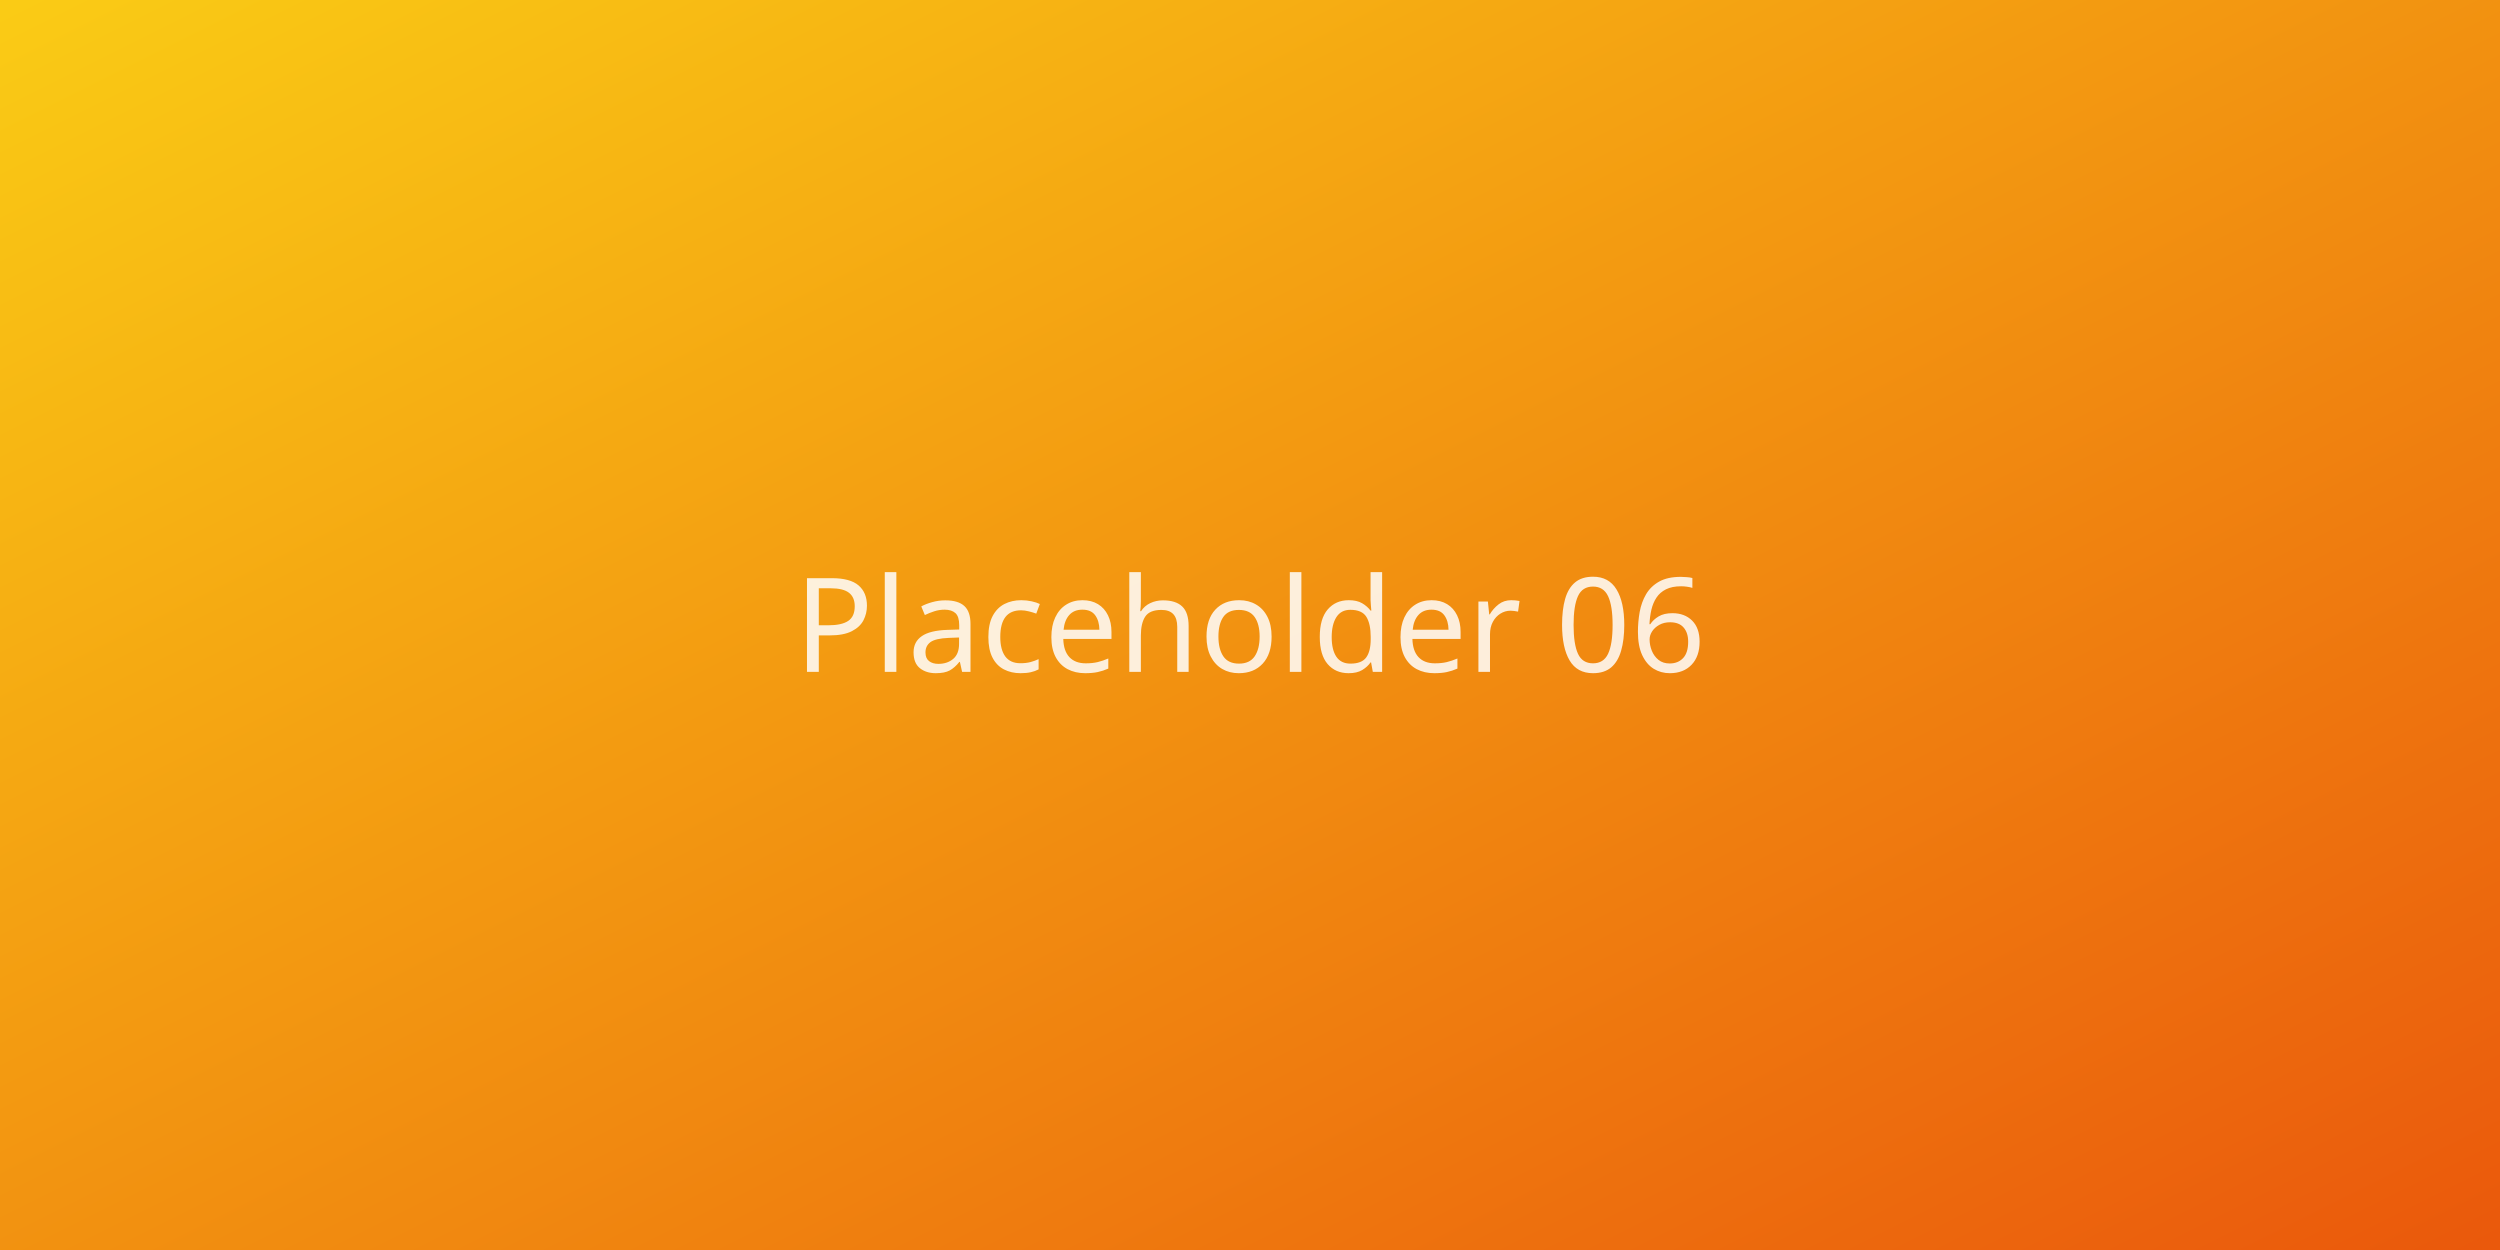
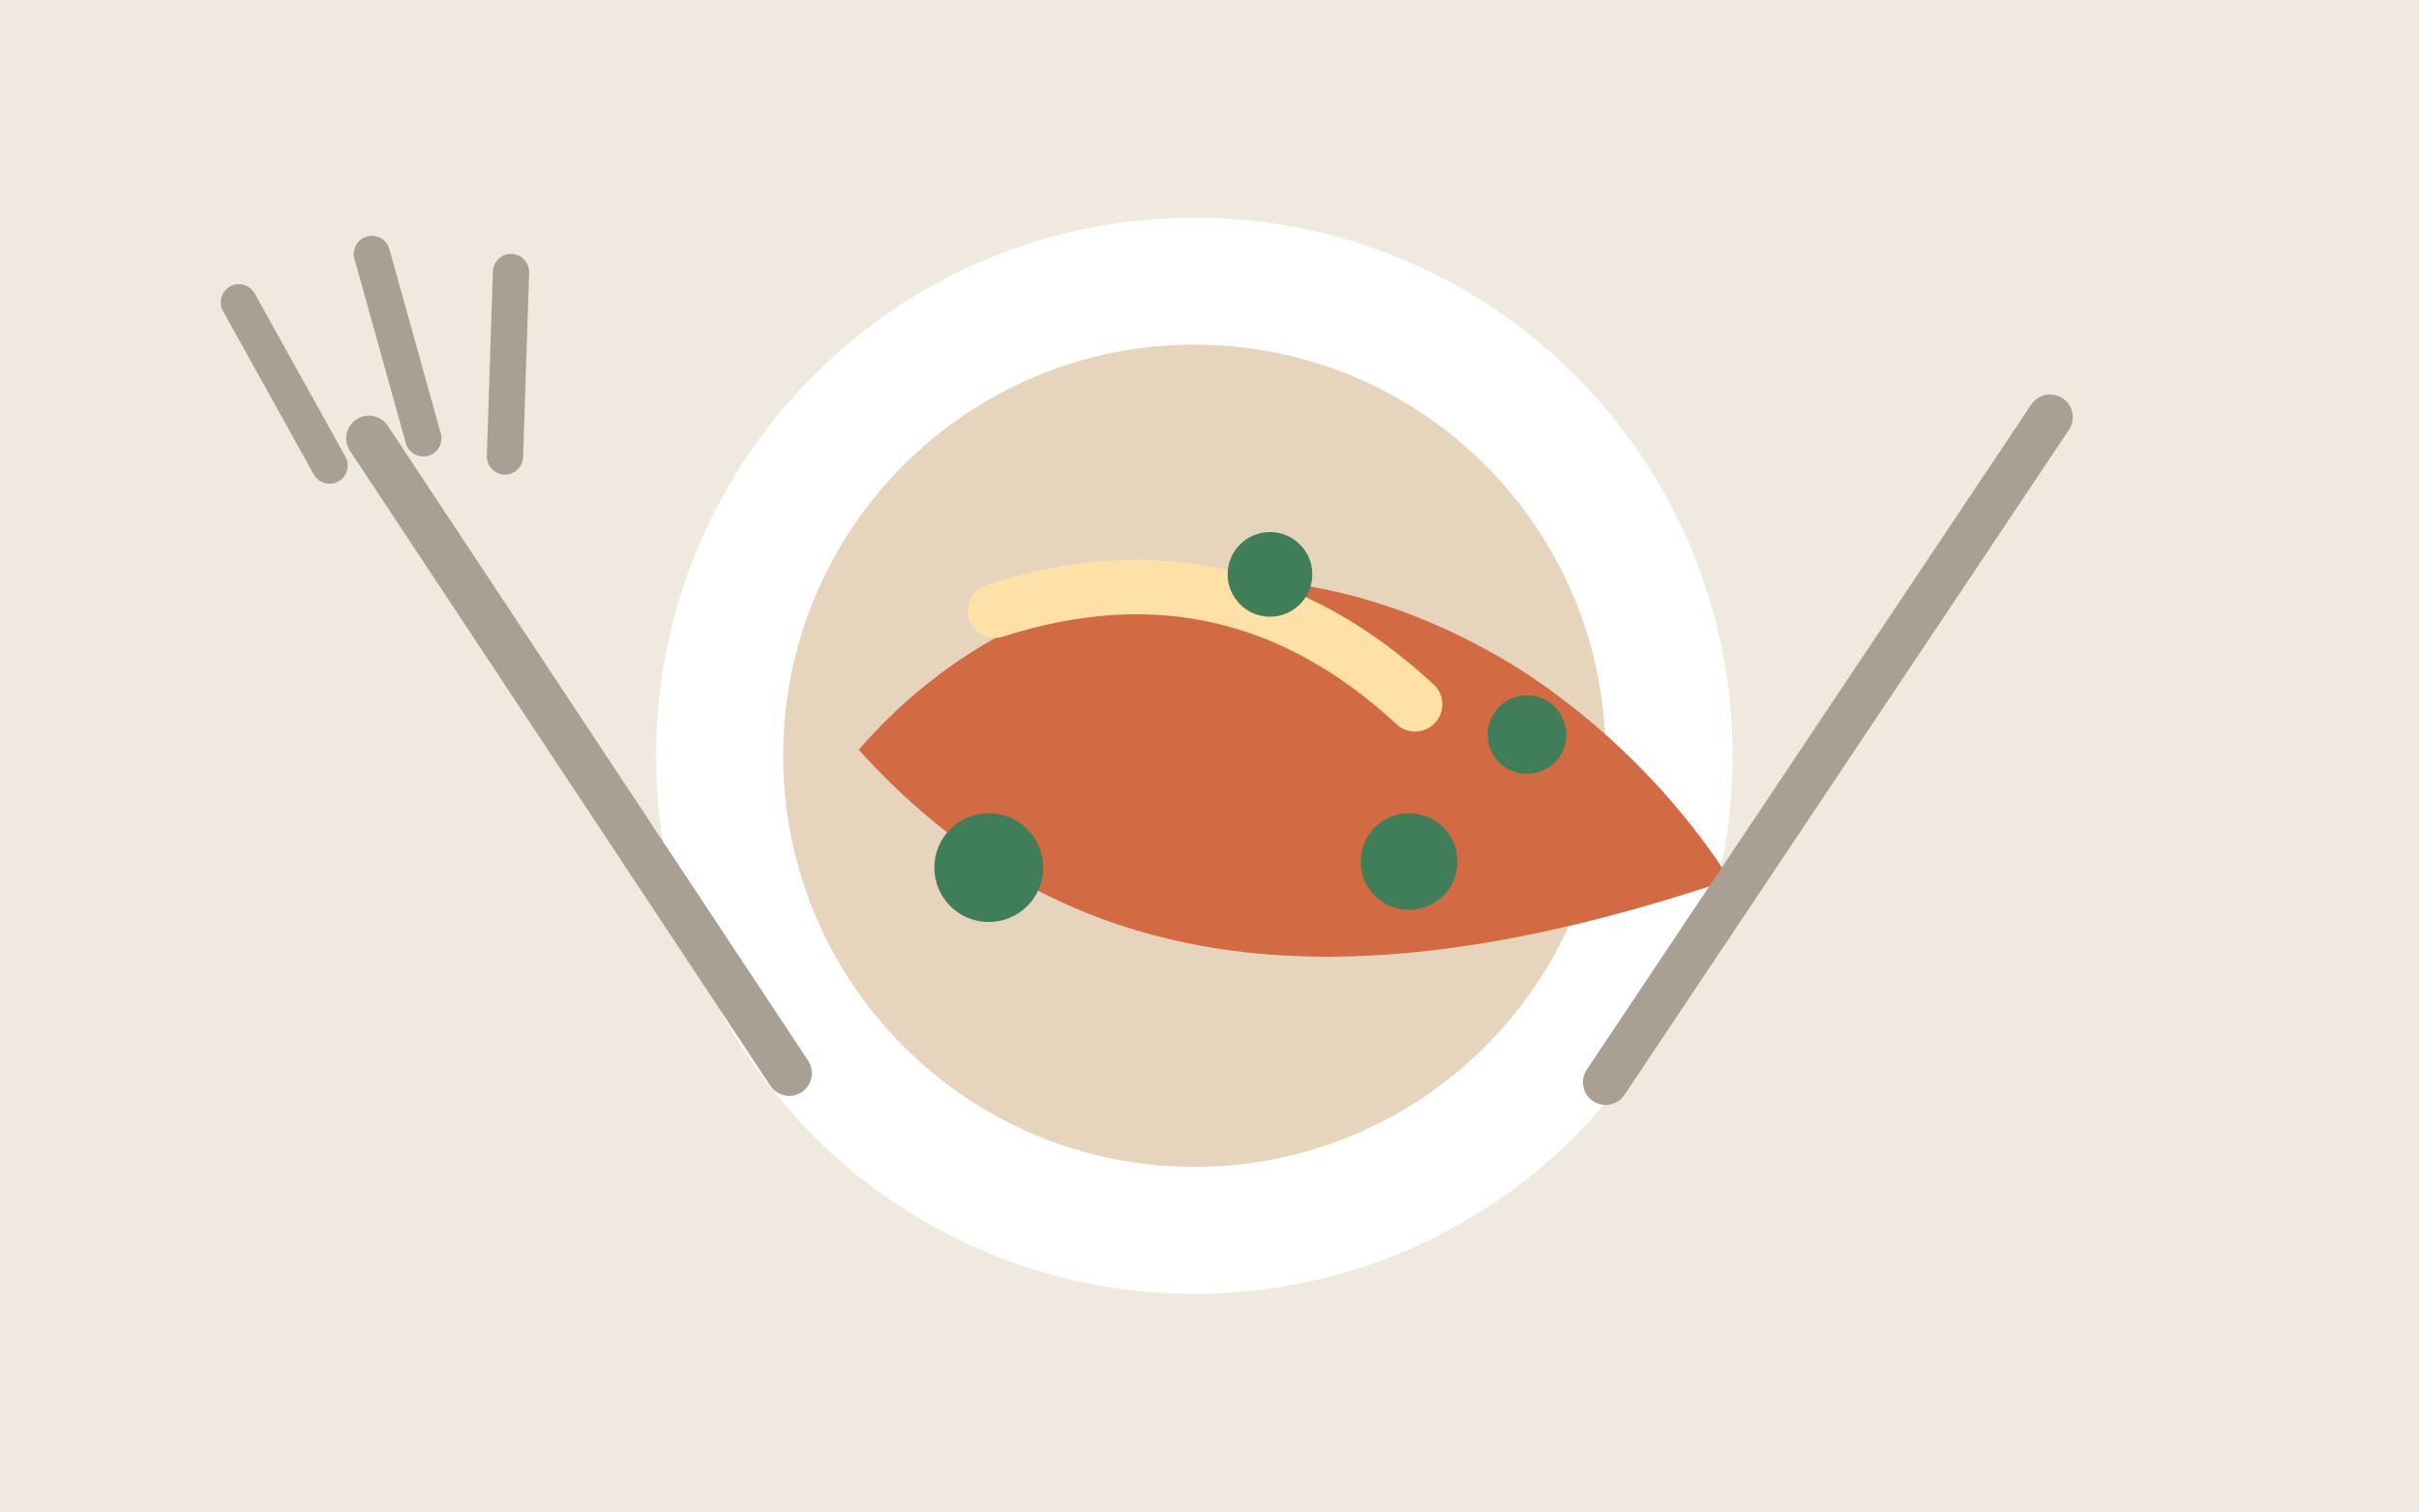
- <svg xmlns="http://www.w3.org/2000/svg" viewBox="0 0 800 400">
-   <defs>
-     <linearGradient id="g6" x1="0" y1="0" x2="1" y2="1">
-       <stop offset="0" stop-color="#facc15" />
-       <stop offset="1" stop-color="#ea580c" />
-     </linearGradient>
-   </defs>
-   <rect width="800" height="400" fill="url(#g6)" />
-   <text x="400" y="215" font-family="system-ui, sans-serif" font-size="42" fill="rgba(255,255,255,0.85)" text-anchor="middle">Placeholder 06</text>
+ <svg xmlns="http://www.w3.org/2000/svg" viewBox="0 0 800 500" role="img" aria-label="Prepared meal on a ceramic plate">
+   <rect width="800" height="500" fill="#efe9df" />
+   <circle cx="395" cy="250" r="178" fill="#ffffff" />
+   <circle cx="395" cy="250" r="136" fill="#e7d4bd" />
+   <path d="M284 248c54-62 139-76 218-27 47 30 70 70 70 70-119 40-215 38-288-43z" fill="#d26a43" />
+   <path d="M329 202c53-17 99-6 139 31" stroke="#ffe1a8" stroke-width="18" stroke-linecap="round" fill="none" />
+   <g fill="#3f7e58">
+     <circle cx="327" cy="287" r="18" />
+     <circle cx="466" cy="285" r="16" />
+     <circle cx="420" cy="190" r="14" />
+     <circle cx="505" cy="243" r="13" />
+   </g>
+   <path d="M122 145l139 210M678 138L531 358" stroke="#a9a093" stroke-width="15" stroke-linecap="round" />
+   <path d="M109 154l-30-54M140 145l-17-61M167 151l2-61" stroke="#a9a093" stroke-width="12" stroke-linecap="round" />
</svg>
